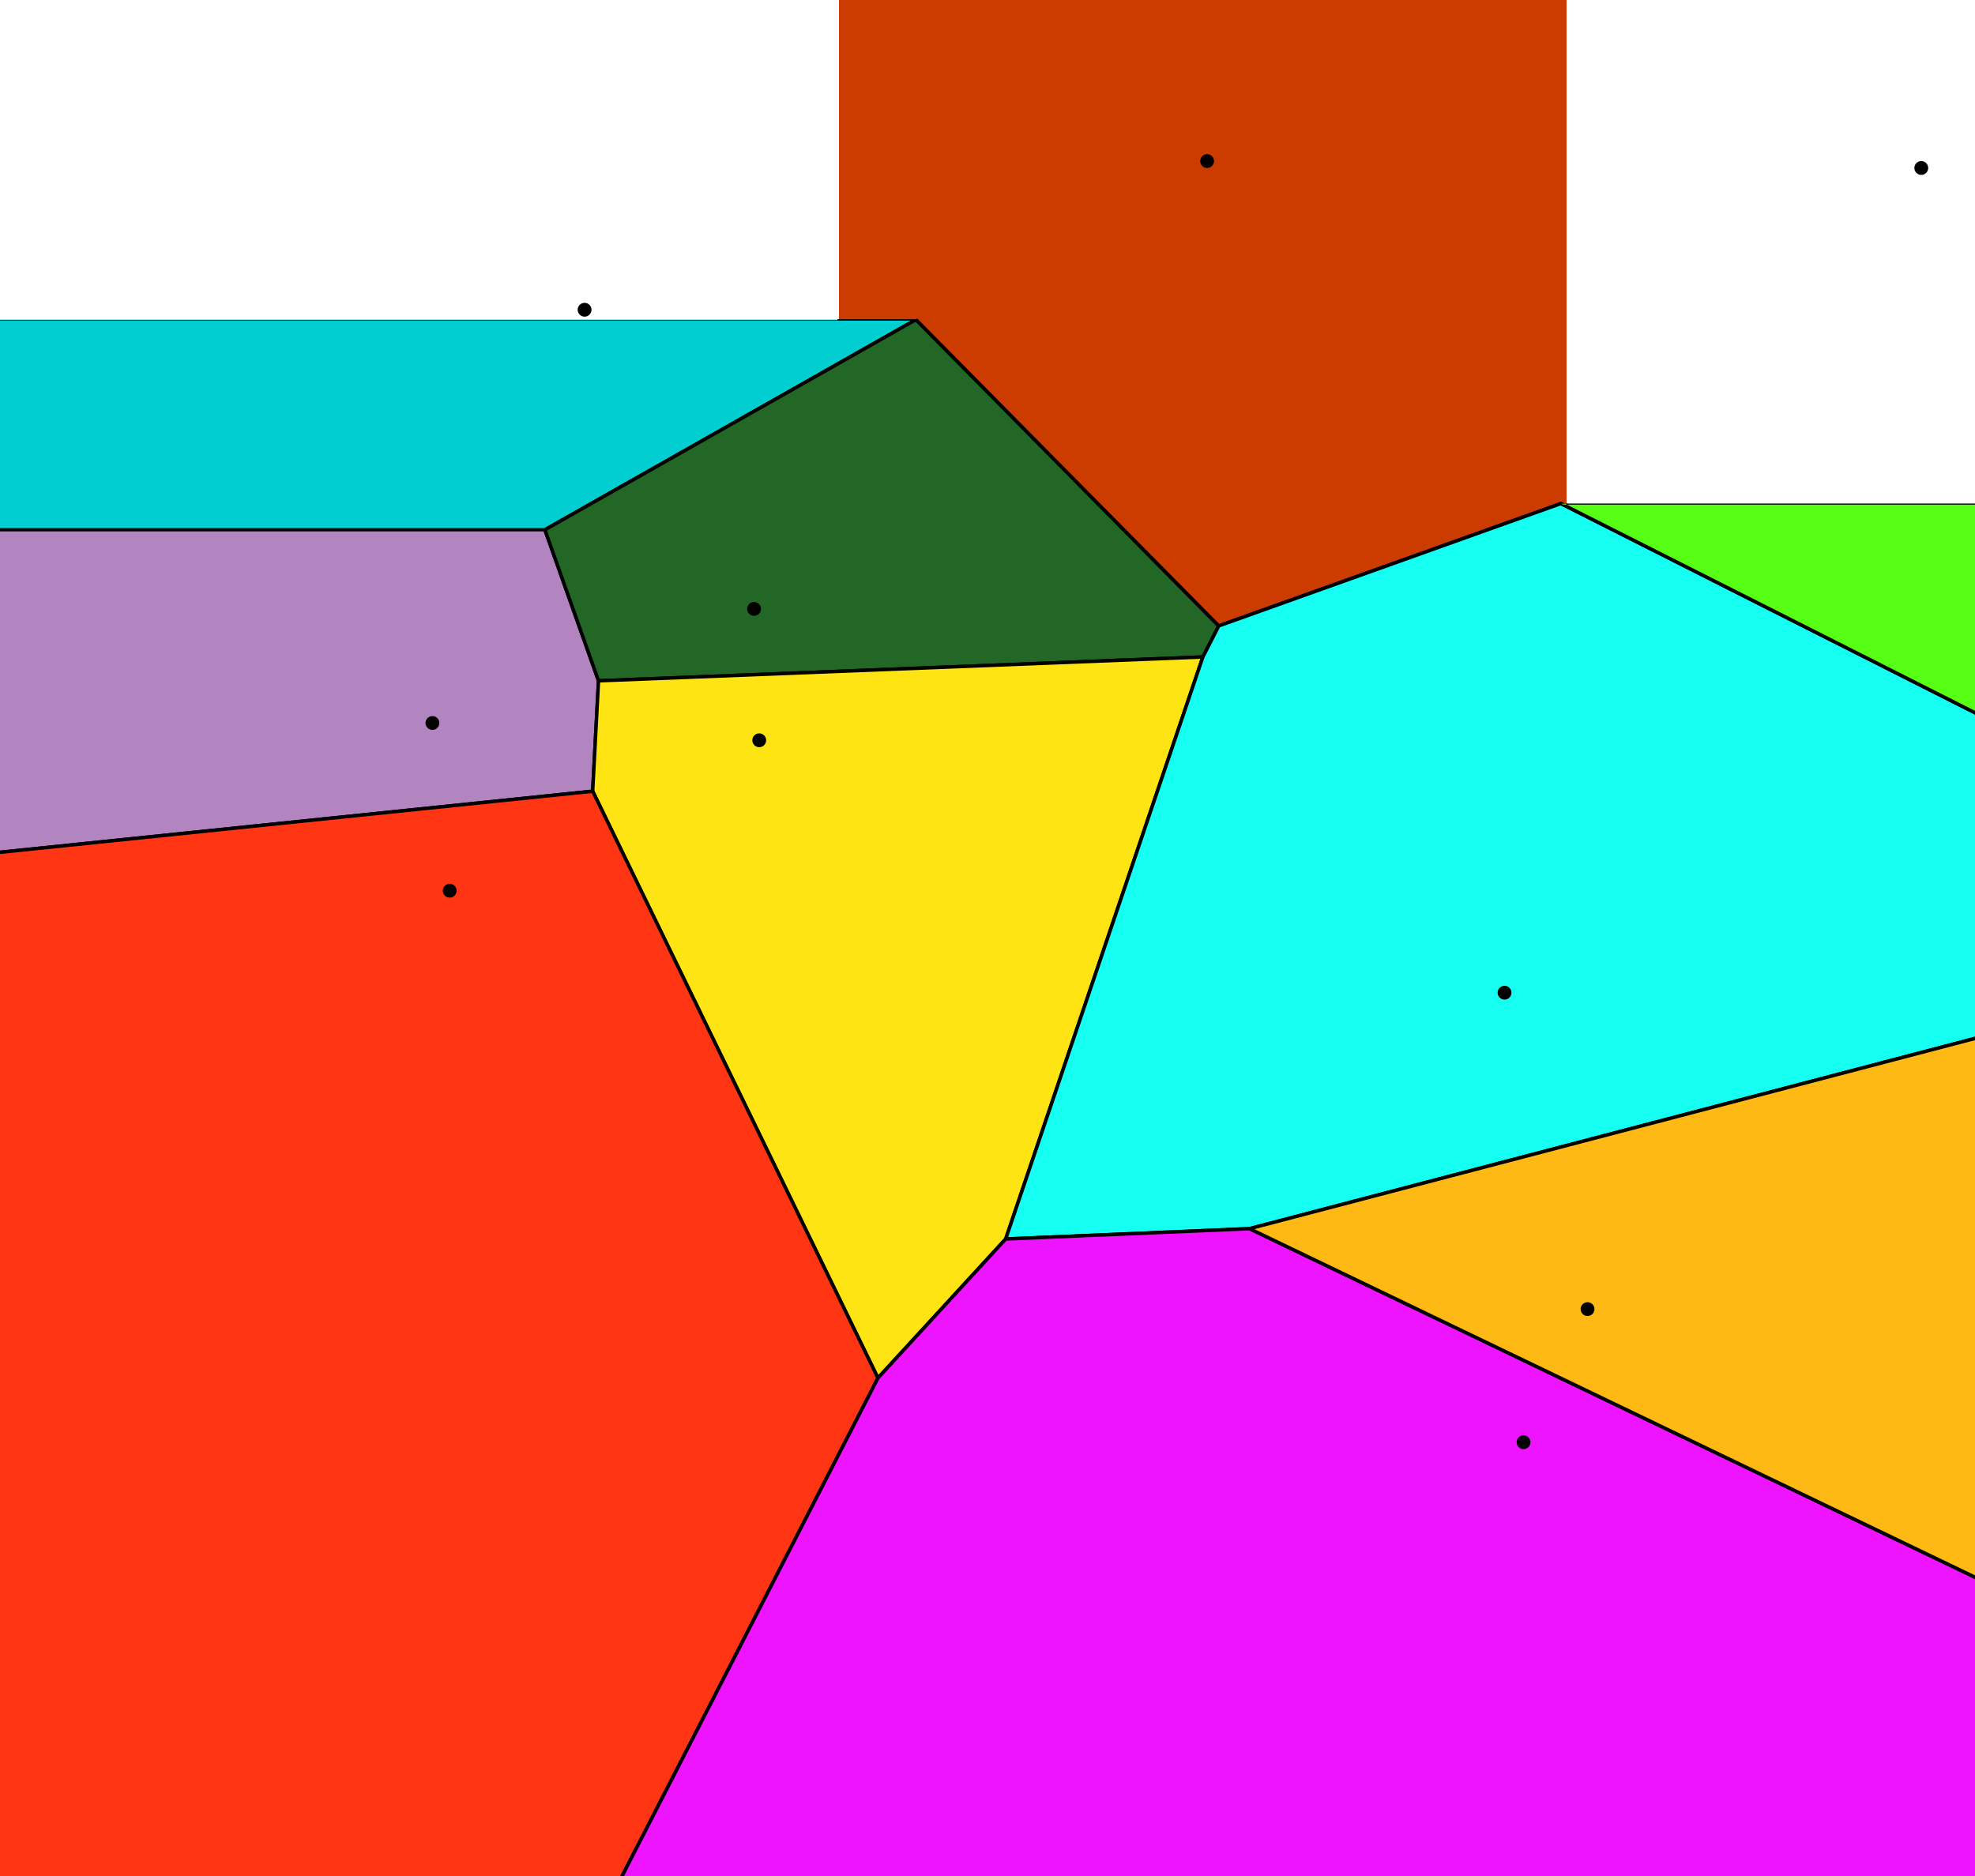
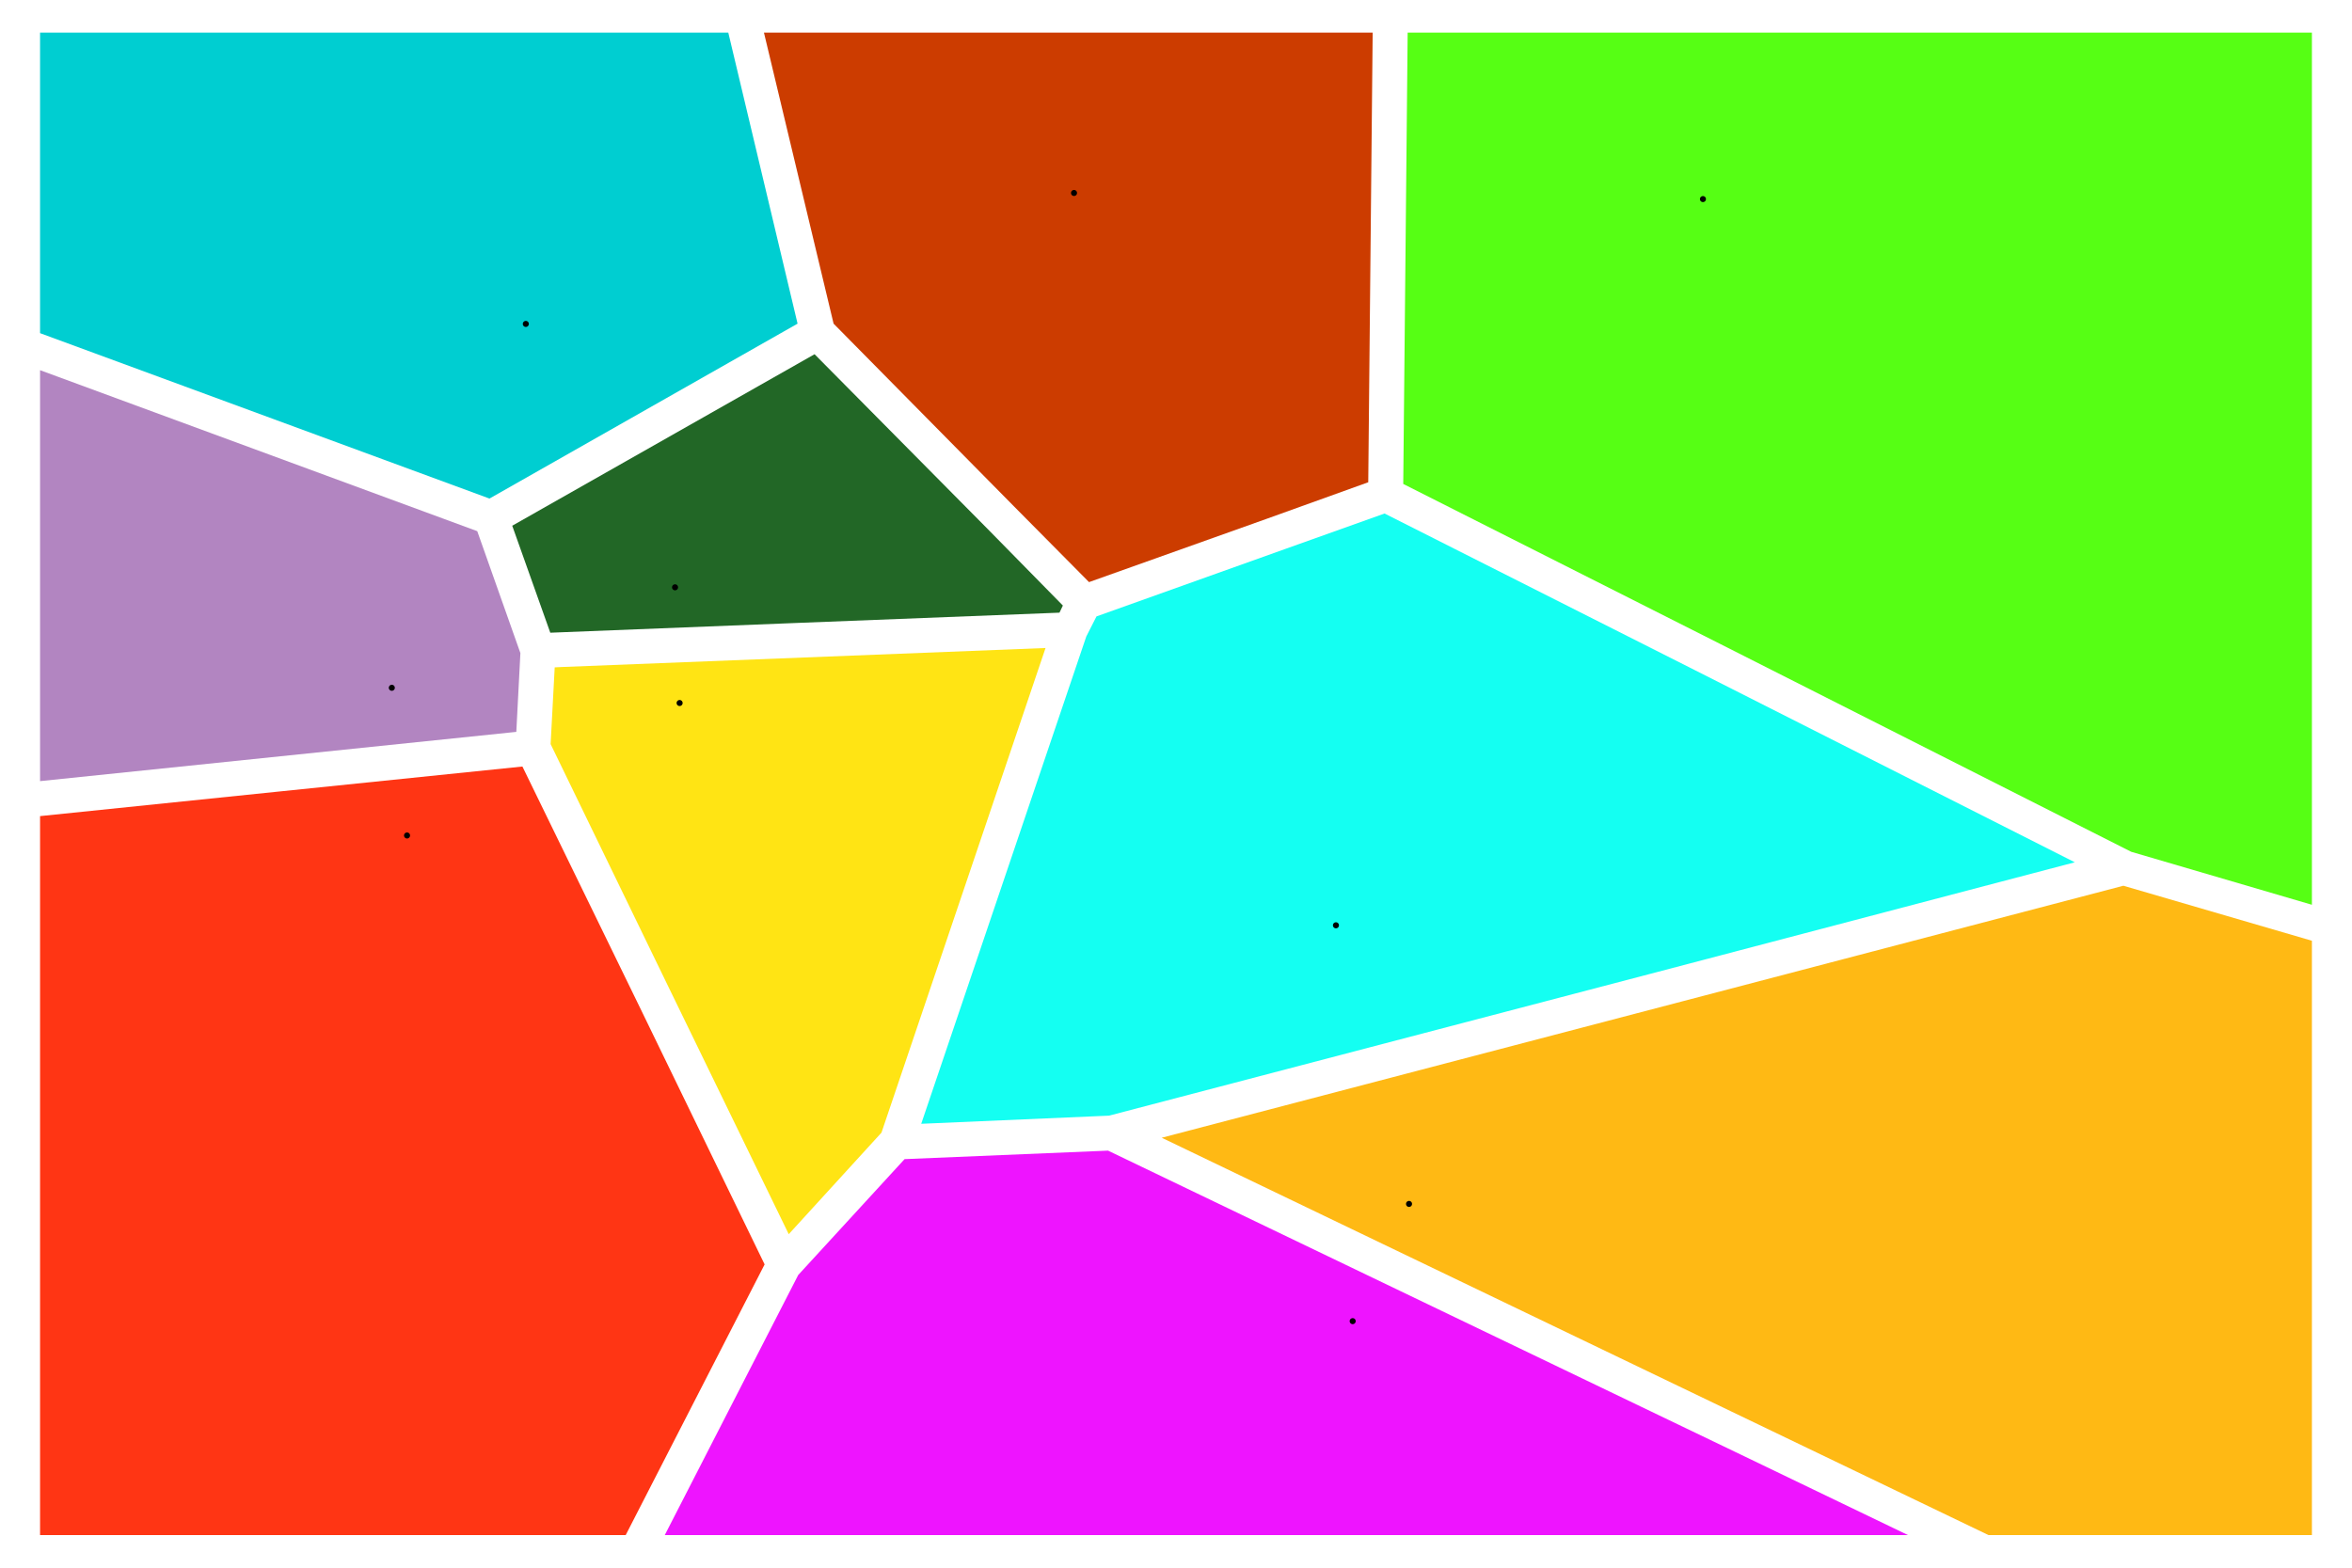
- <svg xmlns="http://www.w3.org/2000/svg" viewBox="0 0 1142.125 1082.1" width="100" height="95">
-   <path d="M-238396.15-999971.31l-761602.79 631959.78L315.12 304.947l214.577-121.552z" fill="#00ced1" stroke="#000" stroke-width="2" />
-   <path d="M-999998.94-368011.53v471595.69L342.74 456.154l3.378-63.851-30.998-87.356z" fill="#b285c1" stroke="#000" stroke-width="2" />
-   <path d="M315.12 304.947l30.998 87.356 349.496-13.796 9.194-17.973-175.111-177.14z" fill="#226726" stroke="#000" stroke-width="2" />
-   <path d="M-238396.15-999971.31L529.697 183.395l175.11 177.139 197.856-70.751 9687.76-1000261.093z" fill="#cc3c00" stroke="#000" stroke-width="2" />
-   <path d="M346.118 392.303l-3.379 63.851 164.964 339.408 73.88-80.431 114.031-336.624z" fill="#ffe414" stroke="#000" stroke-width="2" />
-   <path d="M704.808 360.534l-9.194 17.973-114.03 336.624 141.026-5.967 664.922-174.405-484.869-244.976z" fill="#14fff2" stroke="#000" stroke-width="2" />
-   <path d="M902.663 289.783l484.87 244.976L1000001.1 292553.56 10590.423-999971.31z" fill="#56ff14" stroke="#000" stroke-width="2" />
-   <path d="M-999998.94 103584.16l487212.97 896444.54L507.703 795.562 342.739 456.154z" fill="#ff3514" stroke="#000" stroke-width="2" />
-   <path d="M722.61 709.164l-141.026 5.967-73.881 80.431L-512785.97 1000028.7 1000001.1 480881.92z" fill="#ee14ff" stroke="#000" stroke-width="2" />
-   <path d="M722.61 709.164L1000001.1 480881.92V292553.56L1387.532 534.759z" fill="#ffb914" stroke="#000" stroke-width="2" />
-   <circle cy="177.693" cx="338.063" r="2" stroke="#000" stroke-width="4" />
-   <circle cy="416.693" cx="250.063" r="2" stroke="#000" stroke-width="4" />
-   <circle cy="350.693" cx="436.063" r="2" stroke="#000" stroke-width="4" />
-   <circle cy="91.693" cx="698.063" r="2" stroke="#000" stroke-width="4" />
-   <circle cy="426.693" cx="439.063" r="2" stroke="#000" stroke-width="4" />
-   <circle cy="572.693" cx="870.063" r="2" stroke="#000" stroke-width="4" />
-   <circle cy="95.693" cx="1111.063" r="2" stroke="#000" stroke-width="4" />
-   <circle cy="513.693" cx="260.063" r="2" stroke="#000" stroke-width="4" />
-   <circle cy="832.693" cx="881.063" r="2" stroke="#000" stroke-width="4" />
-   <circle cy="755.693" cx="918.063" r="2" stroke="#000" stroke-width="4" />
+ <svg xmlns="http://www.w3.org/2000/svg" viewBox="0 0 153.75 102.969" width="60" height="40">
+   <g transform="translate(.004 .473)">
+     <path d="M2.275 1.668V21.41l29.513 10.863L52.02 20.785 47.47 1.668z" fill="#00ced1" />
+     <path d="M2.275 23.841v26.992l31.275-3.235.268-5.175-2.833-8.008z" fill="#b285c1" />
+     <path d="M53.136 22.793L33.282 34.058l2.499 7.027 16.328-.647 17.11-.67.223-.468-4.93-5.019z" fill="#226726" />
+     <path d="M49.812 1.668l4.573 19.117L66.23 32.786l4.93 4.975 11.644-4.15 6.692-2.408.29-29.535z" fill="#cc3c00" />
+     <path d="M68.304 42.089l-31.787 1.249-.446.022-.268 5.041 7.696 15.86 7.941 16.33 6.09-6.67z" fill="#ffe414" />
+     <path d="M90.567 33.255l-6.558 2.342-12.359 4.417-.669 1.316L60.14 73.34l12.336-.535 35.58-9.324 27.839-7.317-24.962-12.626z" fill="#14fff2" />
+     <path d="M92.084 1.668l-.29 29.646L112.562 41.8l27.036 13.674 11.867 3.48V1.668z" fill="#56ff14" />
+     <path d="M33.951 49.874c-10.559 1.088-21.117 2.165-31.676 3.257v47.224h38.458l9.123-17.779-8.142-16.775z" fill="#ff3514" />
+     <path d="M72.409 75.103l-13.362.558-6.96 7.584-.022.022-8.767 17.088h81.644l-11.399-5.488z" fill="#ee14ff" />
+     <path d="M139.085 57.704l-28.843 7.562-34.309 8.99 54.296 26.099h21.236V61.317z" fill="#ffb914" />
+     <circle r=".2" cx="34.174" cy="20.803" />
+     <circle r=".2" cx="25.374" cy="44.702" />
+     <circle r=".2" cx="43.974" cy="38.103" />
+     <circle r=".2" cx="70.174" cy="12.202" />
+     <circle r=".2" cx="44.274" cy="45.702" />
+     <circle r=".2" cx="87.374" cy="60.303" />
+     <circle r=".2" cx="111.475" cy="12.603" />
+     <circle r=".2" cx="26.374" cy="54.403" />
+     <circle r=".2" cx="88.474" cy="86.303" />
+     <circle r=".2" cx="92.174" cy="78.603" />
+   </g>
</svg>
